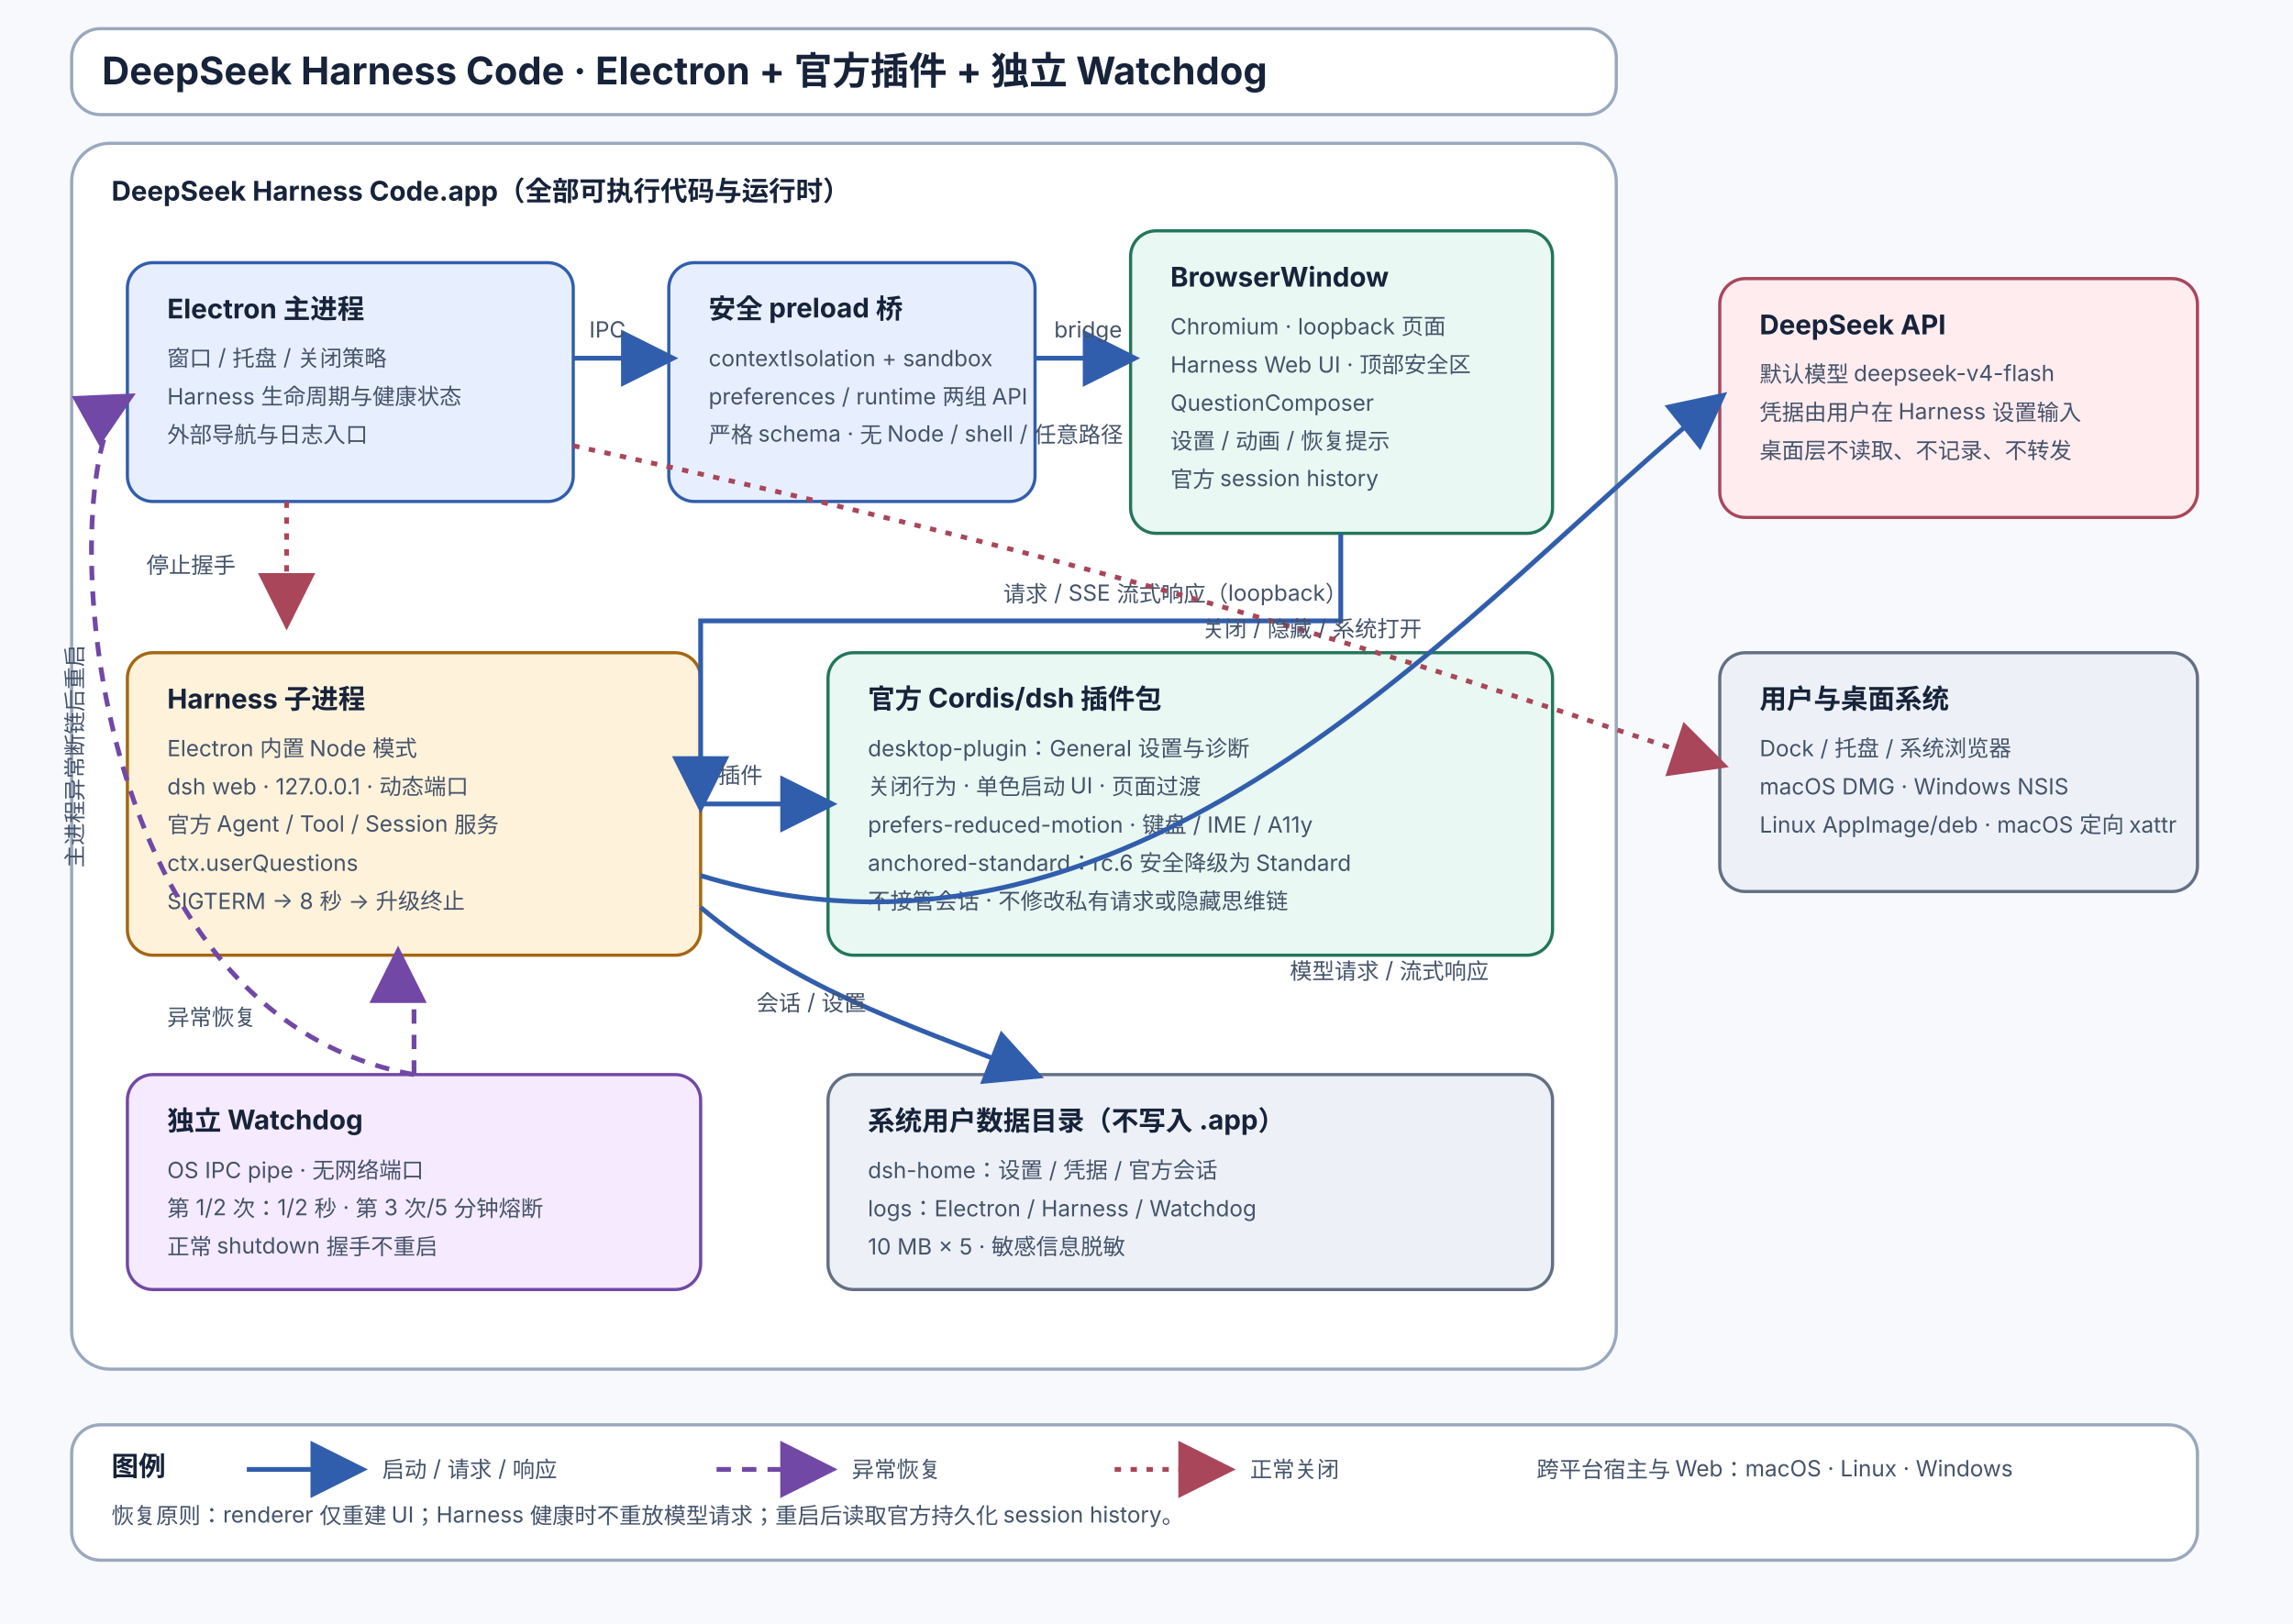
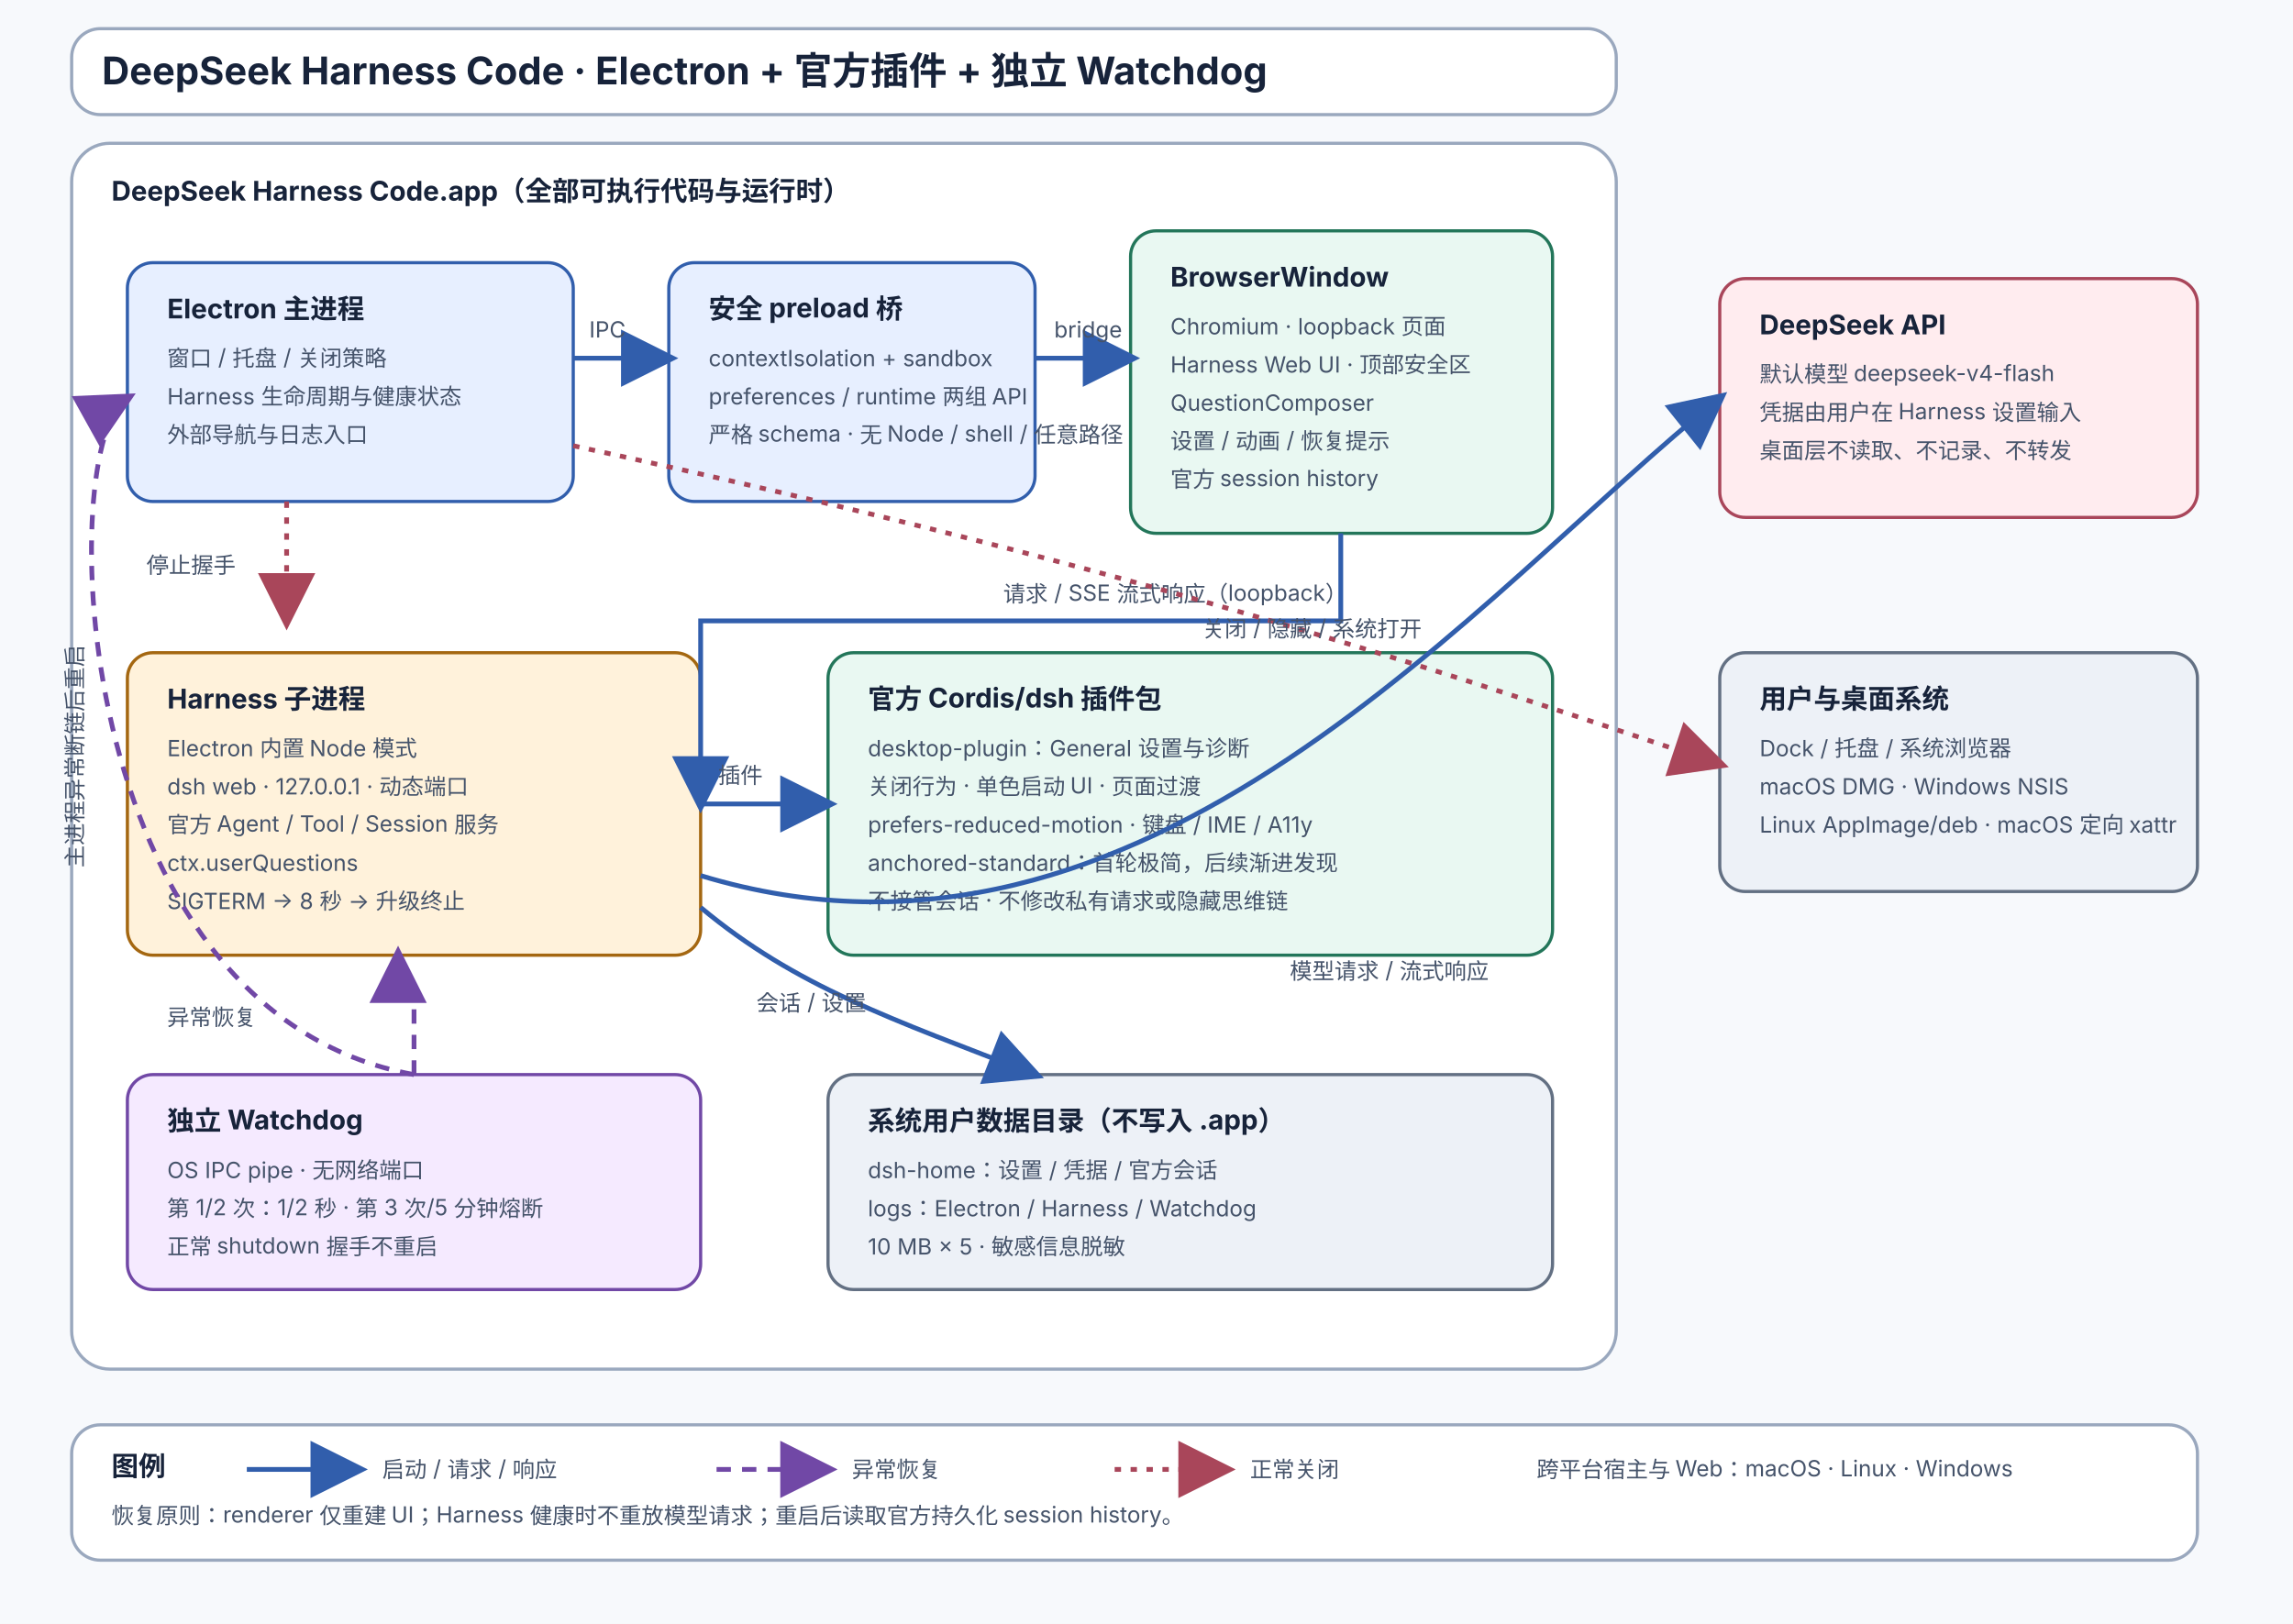
<svg xmlns="http://www.w3.org/2000/svg" width="1440" height="1020" viewBox="0 0 1440 1020" role="img" aria-labelledby="title desc">
  <defs>
    <style>
      :root { color-scheme: light dark; }
      .bg { fill: #f7f9fc; }
      .zone { fill: #ffffff; stroke: #9aa8be; stroke-width: 2; }
      .host { fill: #e7efff; stroke: #315eac; }
      .web { fill: #e9f8f2; stroke: #23765a; }
      .runtime { fill: #fff2db; stroke: #a46711; }
      .guard { fill: #f5eaff; stroke: #7148a6; }
      .external { fill: #ffecef; stroke: #a9465a; }
      .store { fill: #edf1f7; stroke: #637083; }
      .box { stroke-width: 2; rx: 16; }
      .heading { fill: #17233a; font: 700 24px ui-sans-serif, system-ui, -apple-system, sans-serif; }
      .label { fill: #17233a; font: 650 17px ui-sans-serif, system-ui, -apple-system, sans-serif; }
      .small { fill: #45536a; font: 14px ui-sans-serif, system-ui, -apple-system, sans-serif; }
      .flow { fill: none; stroke: #315eac; stroke-width: 3; marker-end: url(#arrow); }
      .recover { fill: none; stroke: #7148a6; stroke-width: 3; stroke-dasharray: 9 7; marker-end: url(#arrow-purple); }
      .shutdown { fill: none; stroke: #a9465a; stroke-width: 3; stroke-dasharray: 4 6; marker-end: url(#arrow-red); }
      @media (prefers-color-scheme: dark) {
        .bg { fill: #111827; }
        .zone { fill: #172033; stroke: #6f7d94; }
        .host { fill: #1d3763; stroke: #86aef4; }
        .web { fill: #173e34; stroke: #6fd0ac; }
        .runtime { fill: #4b3517; stroke: #f0bb62; }
        .guard { fill: #39234d; stroke: #c59aed; }
        .external { fill: #4c2430; stroke: #f28da2; }
        .store { fill: #293448; stroke: #9aa8be; }
        .heading, .label { fill: #f2f6ff; }
        .small { fill: #c5d0e3; }
      }
    </style>
    <marker id="arrow" markerWidth="12" markerHeight="12" refX="10" refY="6" orient="auto">
      <path d="M0 0 L12 6 L0 12 Z" fill="#315eac" />
    </marker>
    <marker id="arrow-purple" markerWidth="12" markerHeight="12" refX="10" refY="6" orient="auto">
      <path d="M0 0 L12 6 L0 12 Z" fill="#7148a6" />
    </marker>
    <marker id="arrow-red" markerWidth="12" markerHeight="12" refX="10" refY="6" orient="auto">
      <path d="M0 0 L12 6 L0 12 Z" fill="#a9465a" />
    </marker>
  </defs>
  <rect class="bg" width="1440" height="1020" />
  <rect class="zone" x="45" y="18" width="970" height="54" rx="18" />
  <text class="heading" x="64" y="53">DeepSeek Harness Code · Electron + 官方插件 + 独立 Watchdog</text>
  <rect class="zone" x="45" y="90" width="970" height="770" rx="24" />
  <text class="label" x="70" y="126">DeepSeek Harness Code.app（全部可执行代码与运行时）</text>
  <rect class="host box" x="80" y="165" width="280" height="150" />
  <text class="label" x="105" y="200">Electron 主进程</text>
  <text class="small" x="105" y="230">窗口 / 托盘 / 关闭策略</text>
  <text class="small" x="105" y="254">Harness 生命周期与健康状态</text>
  <text class="small" x="105" y="278">外部导航与日志入口</text>
  <rect class="host box" x="420" y="165" width="230" height="150" />
  <text class="label" x="445" y="200">安全 preload 桥</text>
  <text class="small" x="445" y="230">contextIsolation + sandbox</text>
  <text class="small" x="445" y="254">preferences / runtime 两组 API</text>
  <text class="small" x="445" y="278">严格 schema · 无 Node / shell / 任意路径</text>
  <rect class="web box" x="710" y="145" width="265" height="190" />
  <text class="label" x="735" y="180">BrowserWindow</text>
  <text class="small" x="735" y="210">Chromium · loopback 页面</text>
  <text class="small" x="735" y="234">Harness Web UI · 顶部安全区</text>
  <text class="small" x="735" y="258">QuestionComposer</text>
  <text class="small" x="735" y="282">设置 / 动画 / 恢复提示</text>
  <text class="small" x="735" y="306">官方 session history</text>
  <rect class="runtime box" x="80" y="410" width="360" height="190" />
  <text class="label" x="105" y="445">Harness 子进程</text>
  <text class="small" x="105" y="475">Electron 内置 Node 模式</text>
  <text class="small" x="105" y="499">dsh web · 127.0.0.1 · 动态端口</text>
  <text class="small" x="105" y="523">官方 Agent / Tool / Session 服务</text>
  <text class="small" x="105" y="547">ctx.userQuestions</text>
  <text class="small" x="105" y="571">SIGTERM → 8 秒 → 升级终止</text>
  <rect class="web box" x="520" y="410" width="455" height="190" />
  <text class="label" x="545" y="445">官方 Cordis/dsh 插件包</text>
  <text class="small" x="545" y="475">desktop-plugin：General 设置与诊断</text>
  <text class="small" x="545" y="499">关闭行为 · 单色启动 UI · 页面过渡</text>
  <text class="small" x="545" y="523">prefers-reduced-motion · 键盘 / IME / A11y</text>
-   <text class="small" x="545" y="547">anchored-standard：rc.6 安全降级为 Standard</text>
+   <text class="small" x="545" y="547">anchored-standard：首轮极简，后续渐进发现</text>
  <text class="small" x="545" y="571">不接管会话 · 不修改私有请求或隐藏思维链</text>
  <rect class="guard box" x="80" y="675" width="360" height="135" />
  <text class="label" x="105" y="710">独立 Watchdog</text>
  <text class="small" x="105" y="740">OS IPC pipe · 无网络端口</text>
  <text class="small" x="105" y="764">第 1/2 次：1/2 秒 · 第 3 次/5 分钟熔断</text>
  <text class="small" x="105" y="788">正常 shutdown 握手不重启</text>
  <rect class="store box" x="520" y="675" width="455" height="135" />
  <text class="label" x="545" y="710">系统用户数据目录（不写入 .app）</text>
  <text class="small" x="545" y="740">dsh-home：设置 / 凭据 / 官方会话</text>
  <text class="small" x="545" y="764">logs：Electron / Harness / Watchdog</text>
  <text class="small" x="545" y="788">10 MB × 5 · 敏感信息脱敏</text>
  <rect class="external box" x="1080" y="175" width="300" height="150" />
  <text class="label" x="1105" y="210">DeepSeek API</text>
  <text class="small" x="1105" y="240">默认模型 deepseek-v4-flash</text>
  <text class="small" x="1105" y="264">凭据由用户在 Harness 设置输入</text>
  <text class="small" x="1105" y="288">桌面层不读取、不记录、不转发</text>
  <rect class="store box" x="1080" y="410" width="300" height="150" />
  <text class="label" x="1105" y="445">用户与桌面系统</text>
  <text class="small" x="1105" y="475">Dock / 托盘 / 系统浏览器</text>
  <text class="small" x="1105" y="499">macOS DMG · Windows NSIS</text>
  <text class="small" x="1105" y="523">Linux AppImage/deb · macOS 定向 xattr</text>
  <path class="flow" d="M360 225 H420" />
  <text class="small" x="370" y="212">IPC</text>
  <path class="flow" d="M650 225 H710" />
  <text class="small" x="662" y="212">bridge</text>
  <path class="flow" d="M842 335 V390 H440 V505" />
  <text class="small" x="630" y="378">请求 / SSE 流式响应（loopback）</text>
  <path class="flow" d="M440 505 H520" />
  <text class="small" x="451" y="492">插件</text>
  <path class="flow" d="M440 550 C720 635 930 370 1080 250" />
  <text class="small" x="810" y="615">模型请求 / 流式响应</text>
  <path class="flow" d="M440 570 C500 620 560 640 650 675" />
  <text class="small" x="475" y="635">会话 / 设置</text>
  <path class="recover" d="M260 675 V620 C260 610 250 610 250 600" />
  <text class="small" x="105" y="644">异常恢复</text>
  <path class="recover" d="M260 675 C40 635 35 275 80 250" />
  <text class="small" x="52" y="545" transform="rotate(-90 52 545)">主进程异常断链后重启</text>
  <path class="shutdown" d="M180 315 V390" />
  <text class="small" x="92" y="360">停止握手</text>
  <path class="shutdown" d="M360 280 C730 360 930 430 1080 480" />
  <text class="small" x="755" y="400">关闭 / 隐藏 / 系统打开</text>
  <rect class="zone" x="45" y="895" width="1335" height="85" rx="18" />
  <text class="label" x="70" y="927">图例</text>
  <line class="flow" x1="155" y1="923" x2="225" y2="923" />
  <text class="small" x="240" y="928">启动 / 请求 / 响应</text>
  <line class="recover" x1="450" y1="923" x2="520" y2="923" />
  <text class="small" x="535" y="928">异常恢复</text>
  <line class="shutdown" x1="700" y1="923" x2="770" y2="923" />
  <text class="small" x="785" y="928">正常关闭</text>
  <text class="small" x="965" y="928">跨平台宿主与 Web：macOS · Linux · Windows</text>
  <text class="small" x="70" y="957">恢复原则：renderer 仅重建 UI；Harness 健康时不重放模型请求；重启后读取官方持久化 session history。</text>
</svg>
